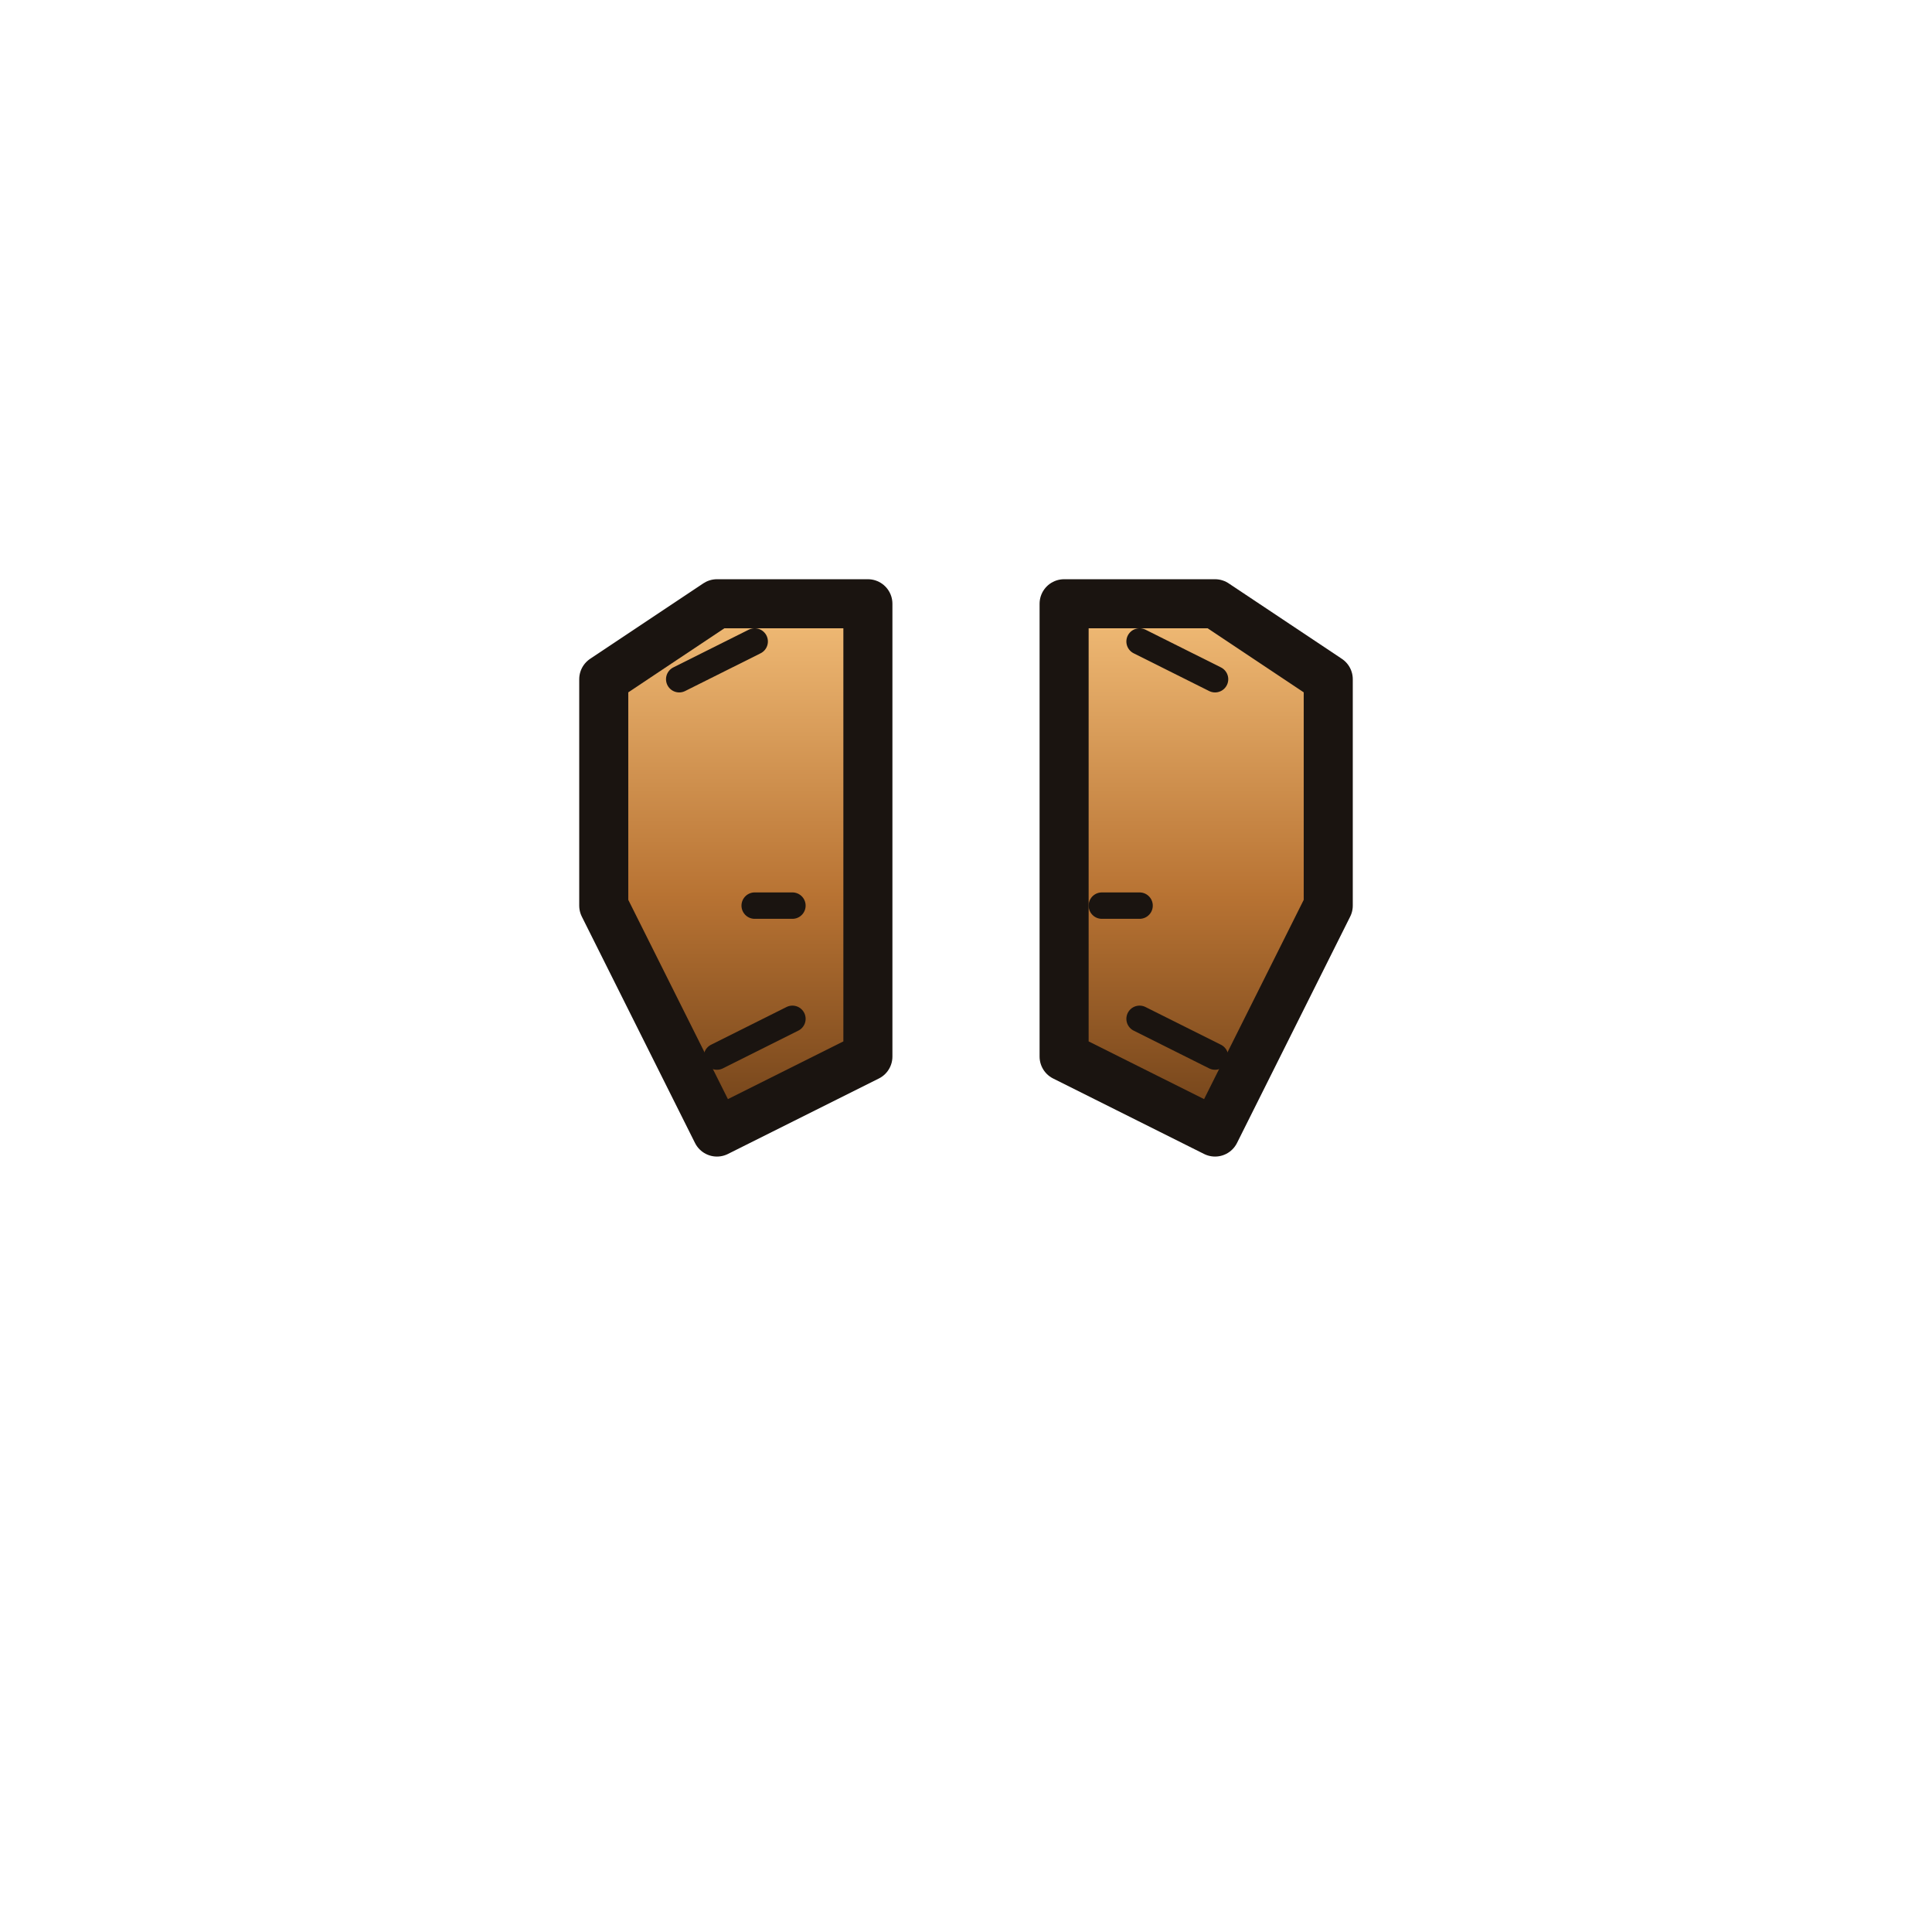
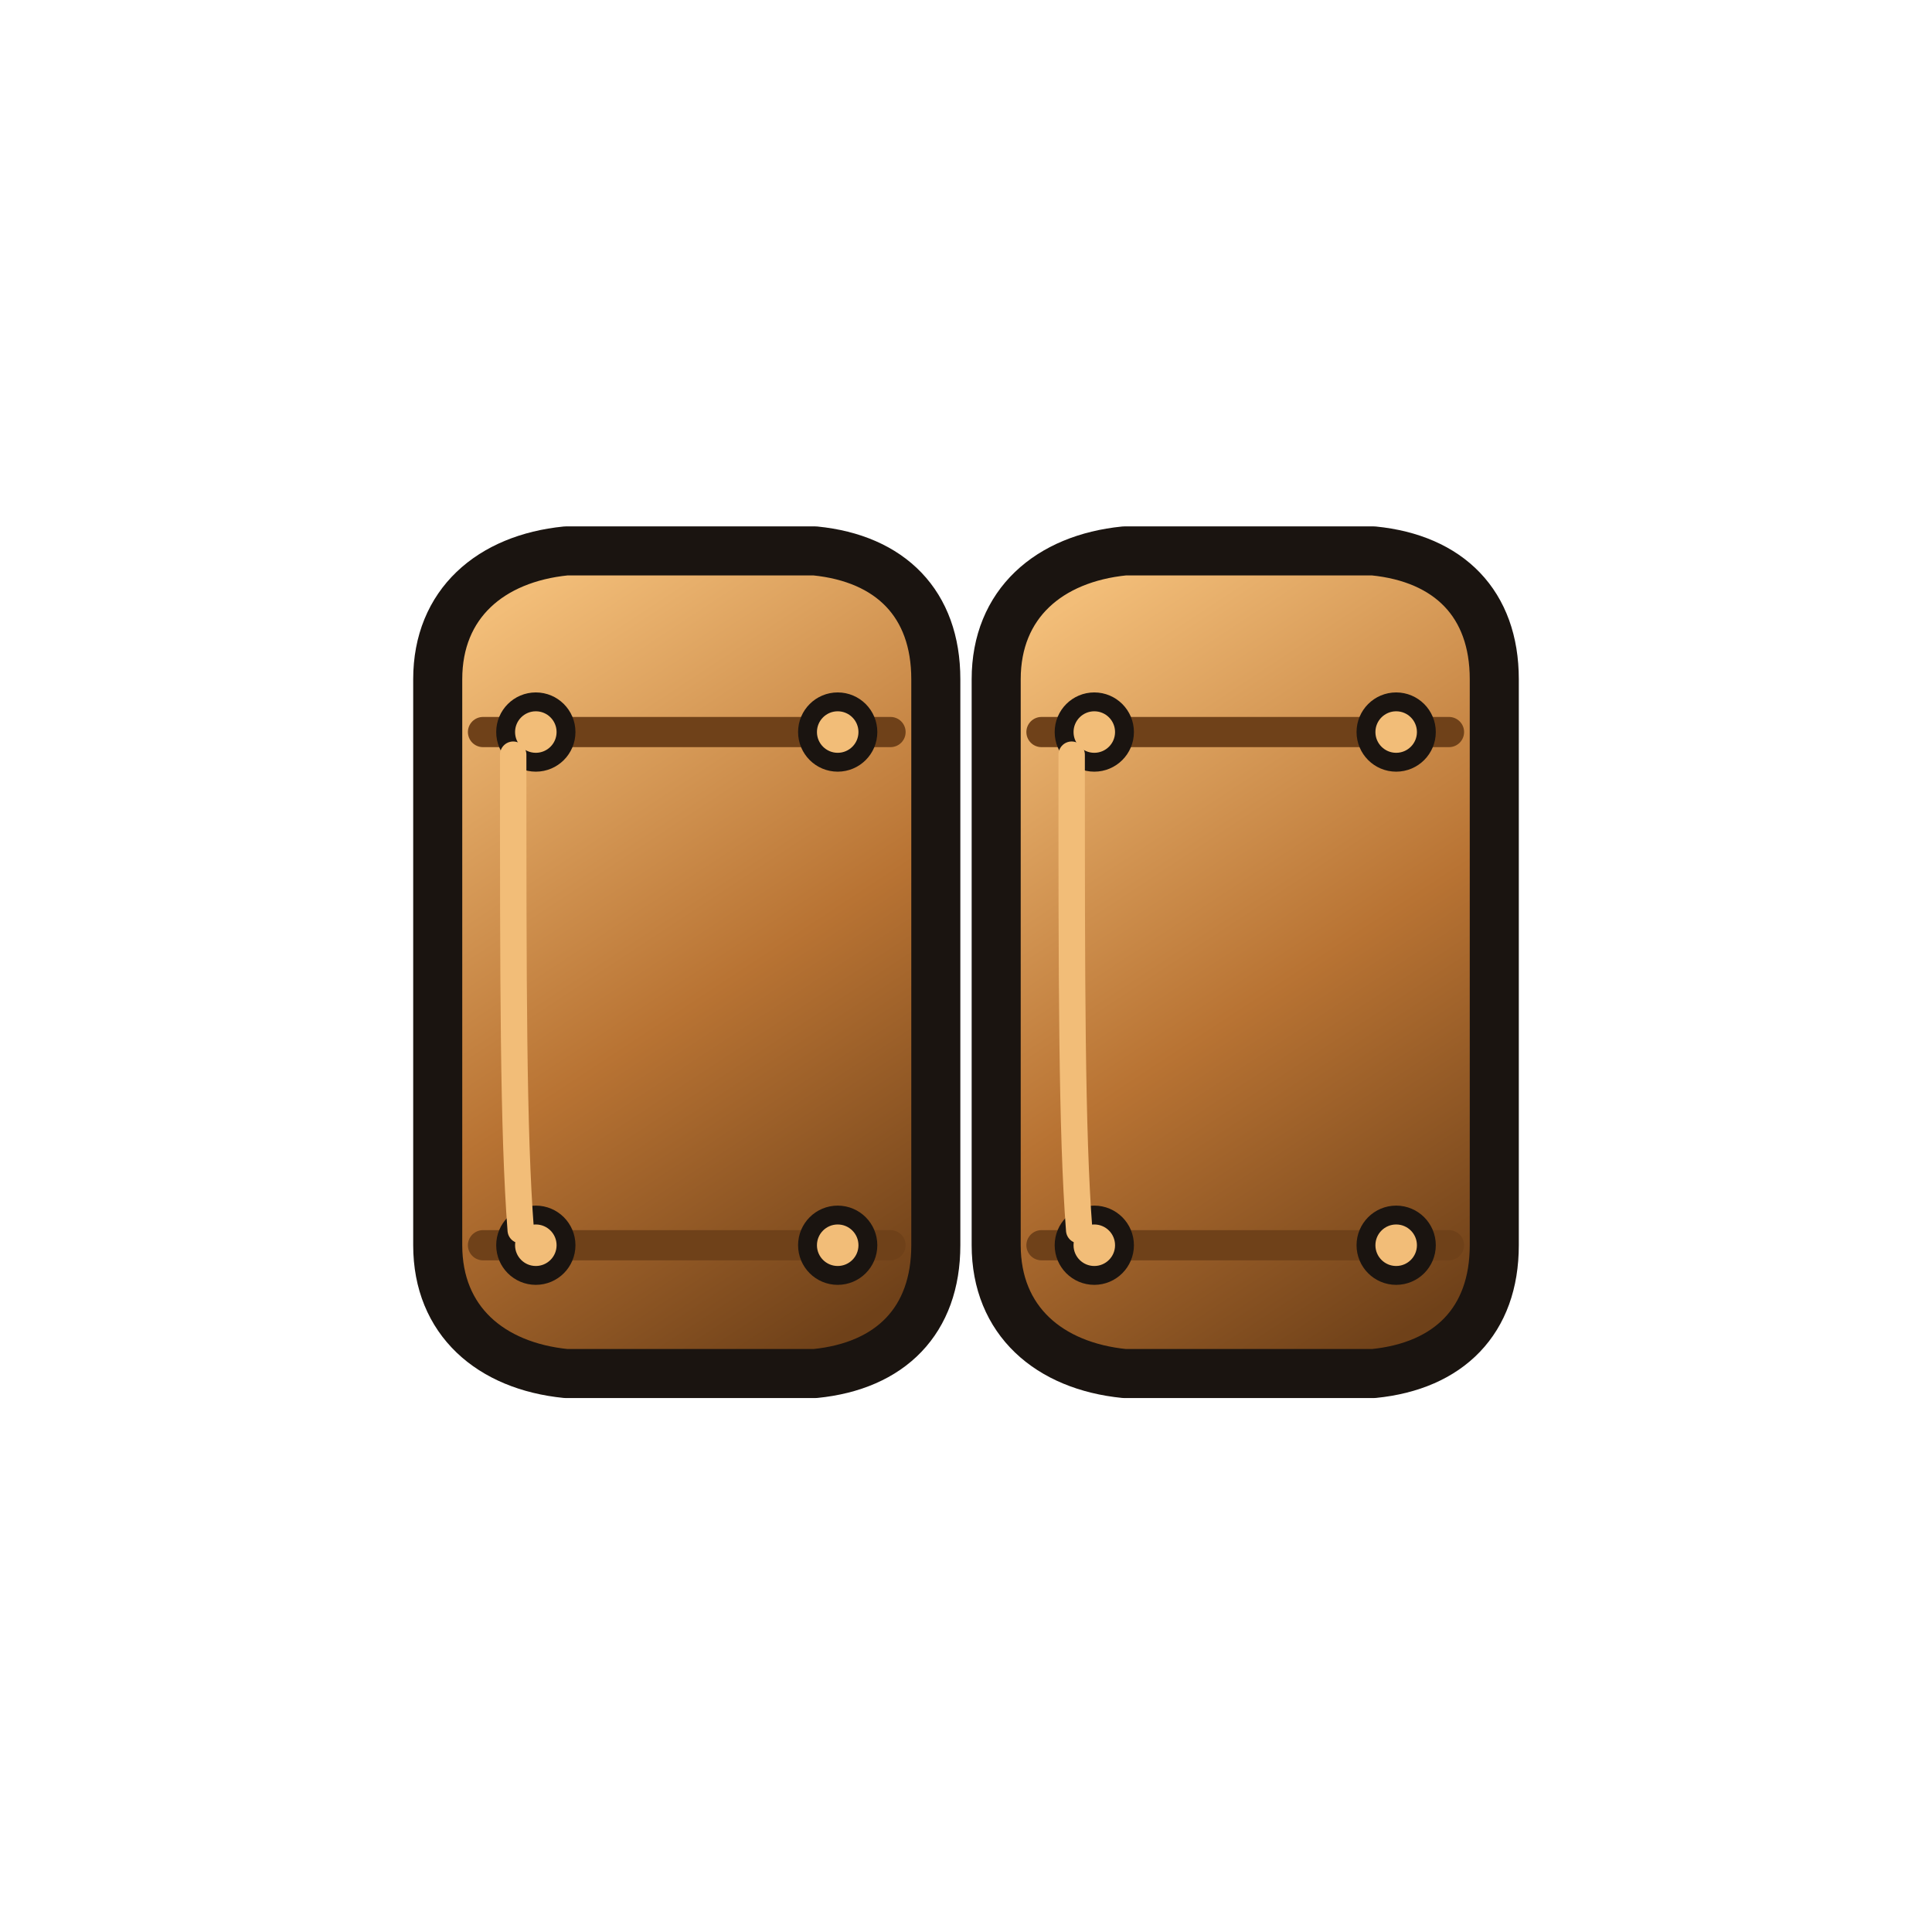
<svg xmlns="http://www.w3.org/2000/svg" viewBox="0 0 512 512">
  <defs>
-     <linearGradient id="grondar_d_hide_bracers_b" x1="0" y1="0" x2="0" y2="1">
+     <linearGradient id="grondar_d_hide_bracers_b" x1="0.3" y1="0" x2="0.7" y2="1">
      <stop offset="0" stop-color="#f2bd78" />
      <stop offset="0.55" stop-color="#b87333" />
      <stop offset="1" stop-color="#6f4119" />
    </linearGradient>
  </defs>
  <g stroke="#1a1410" stroke-width="13" stroke-linejoin="round" stroke-linecap="round">
-     <path d="M160 240 L160 180 L190 160 L230 160 L230 280 L190 300 Z" fill="url(#grondar_d_hide_bracers_b)" />
-     <path d="M352 240 L352 180 L322 160 L282 160 L282 280 L322 300 Z" fill="url(#grondar_d_hide_bracers_b)" />
-     <path d="M180 180 L200 170 M200 240 L210 240 M190 280 L210 270" stroke="#1a1410" stroke-width="7" />
-     <path d="M322 180 L302 170 M302 240 L292 240 M322 280 L302 270" stroke="#1a1410" stroke-width="7" />
+     <path d="M 116 180 C 116 160 130 148 150 146 L 216 146 C 236 148 248 160 248 180 L 248 330 C 248 350 236 362 216 364 L 150 364 C 130 362 116 350 116 330 Z" fill="url(#grondar_d_hide_bracers_b)" />
+     <path d="M 128 194 L 236 194 M 128 330 L 236 330" stroke="#6f4119" stroke-width="8" fill="none" />
+     <circle cx="142" cy="194" r="8" fill="#f2bd78" stroke="#1a1410" stroke-width="5" />
+     <circle cx="222" cy="194" r="8" fill="#f2bd78" stroke="#1a1410" stroke-width="5" />
+     <circle cx="142" cy="330" r="8" fill="#f2bd78" stroke="#1a1410" stroke-width="5" />
+     <circle cx="222" cy="330" r="8" fill="#f2bd78" stroke="#1a1410" stroke-width="5" />
+     <path d="M 136 200 C 136 260 136 300 138 326" stroke="#f2bd78" stroke-width="7" fill="none" stroke-linecap="round" />
+     <path d="M 264 180 C 264 160 278 148 298 146 L 364 146 C 384 148 396 160 396 180 L 396 330 C 396 350 384 362 364 364 L 298 364 C 278 362 264 350 264 330 Z" fill="url(#grondar_d_hide_bracers_b)" />
+     <path d="M 276 194 L 384 194 M 276 330 L 384 330" stroke="#6f4119" stroke-width="8" fill="none" />
+     <circle cx="290" cy="194" r="8" fill="#f2bd78" stroke="#1a1410" stroke-width="5" />
+     <circle cx="370" cy="194" r="8" fill="#f2bd78" stroke="#1a1410" stroke-width="5" />
+     <circle cx="290" cy="330" r="8" fill="#f2bd78" stroke="#1a1410" stroke-width="5" />
+     <circle cx="370" cy="330" r="8" fill="#f2bd78" stroke="#1a1410" stroke-width="5" />
+     <path d="M 284 200 C 284 260 284 300 286 326" stroke="#f2bd78" stroke-width="7" fill="none" stroke-linecap="round" />
  </g>
</svg>
